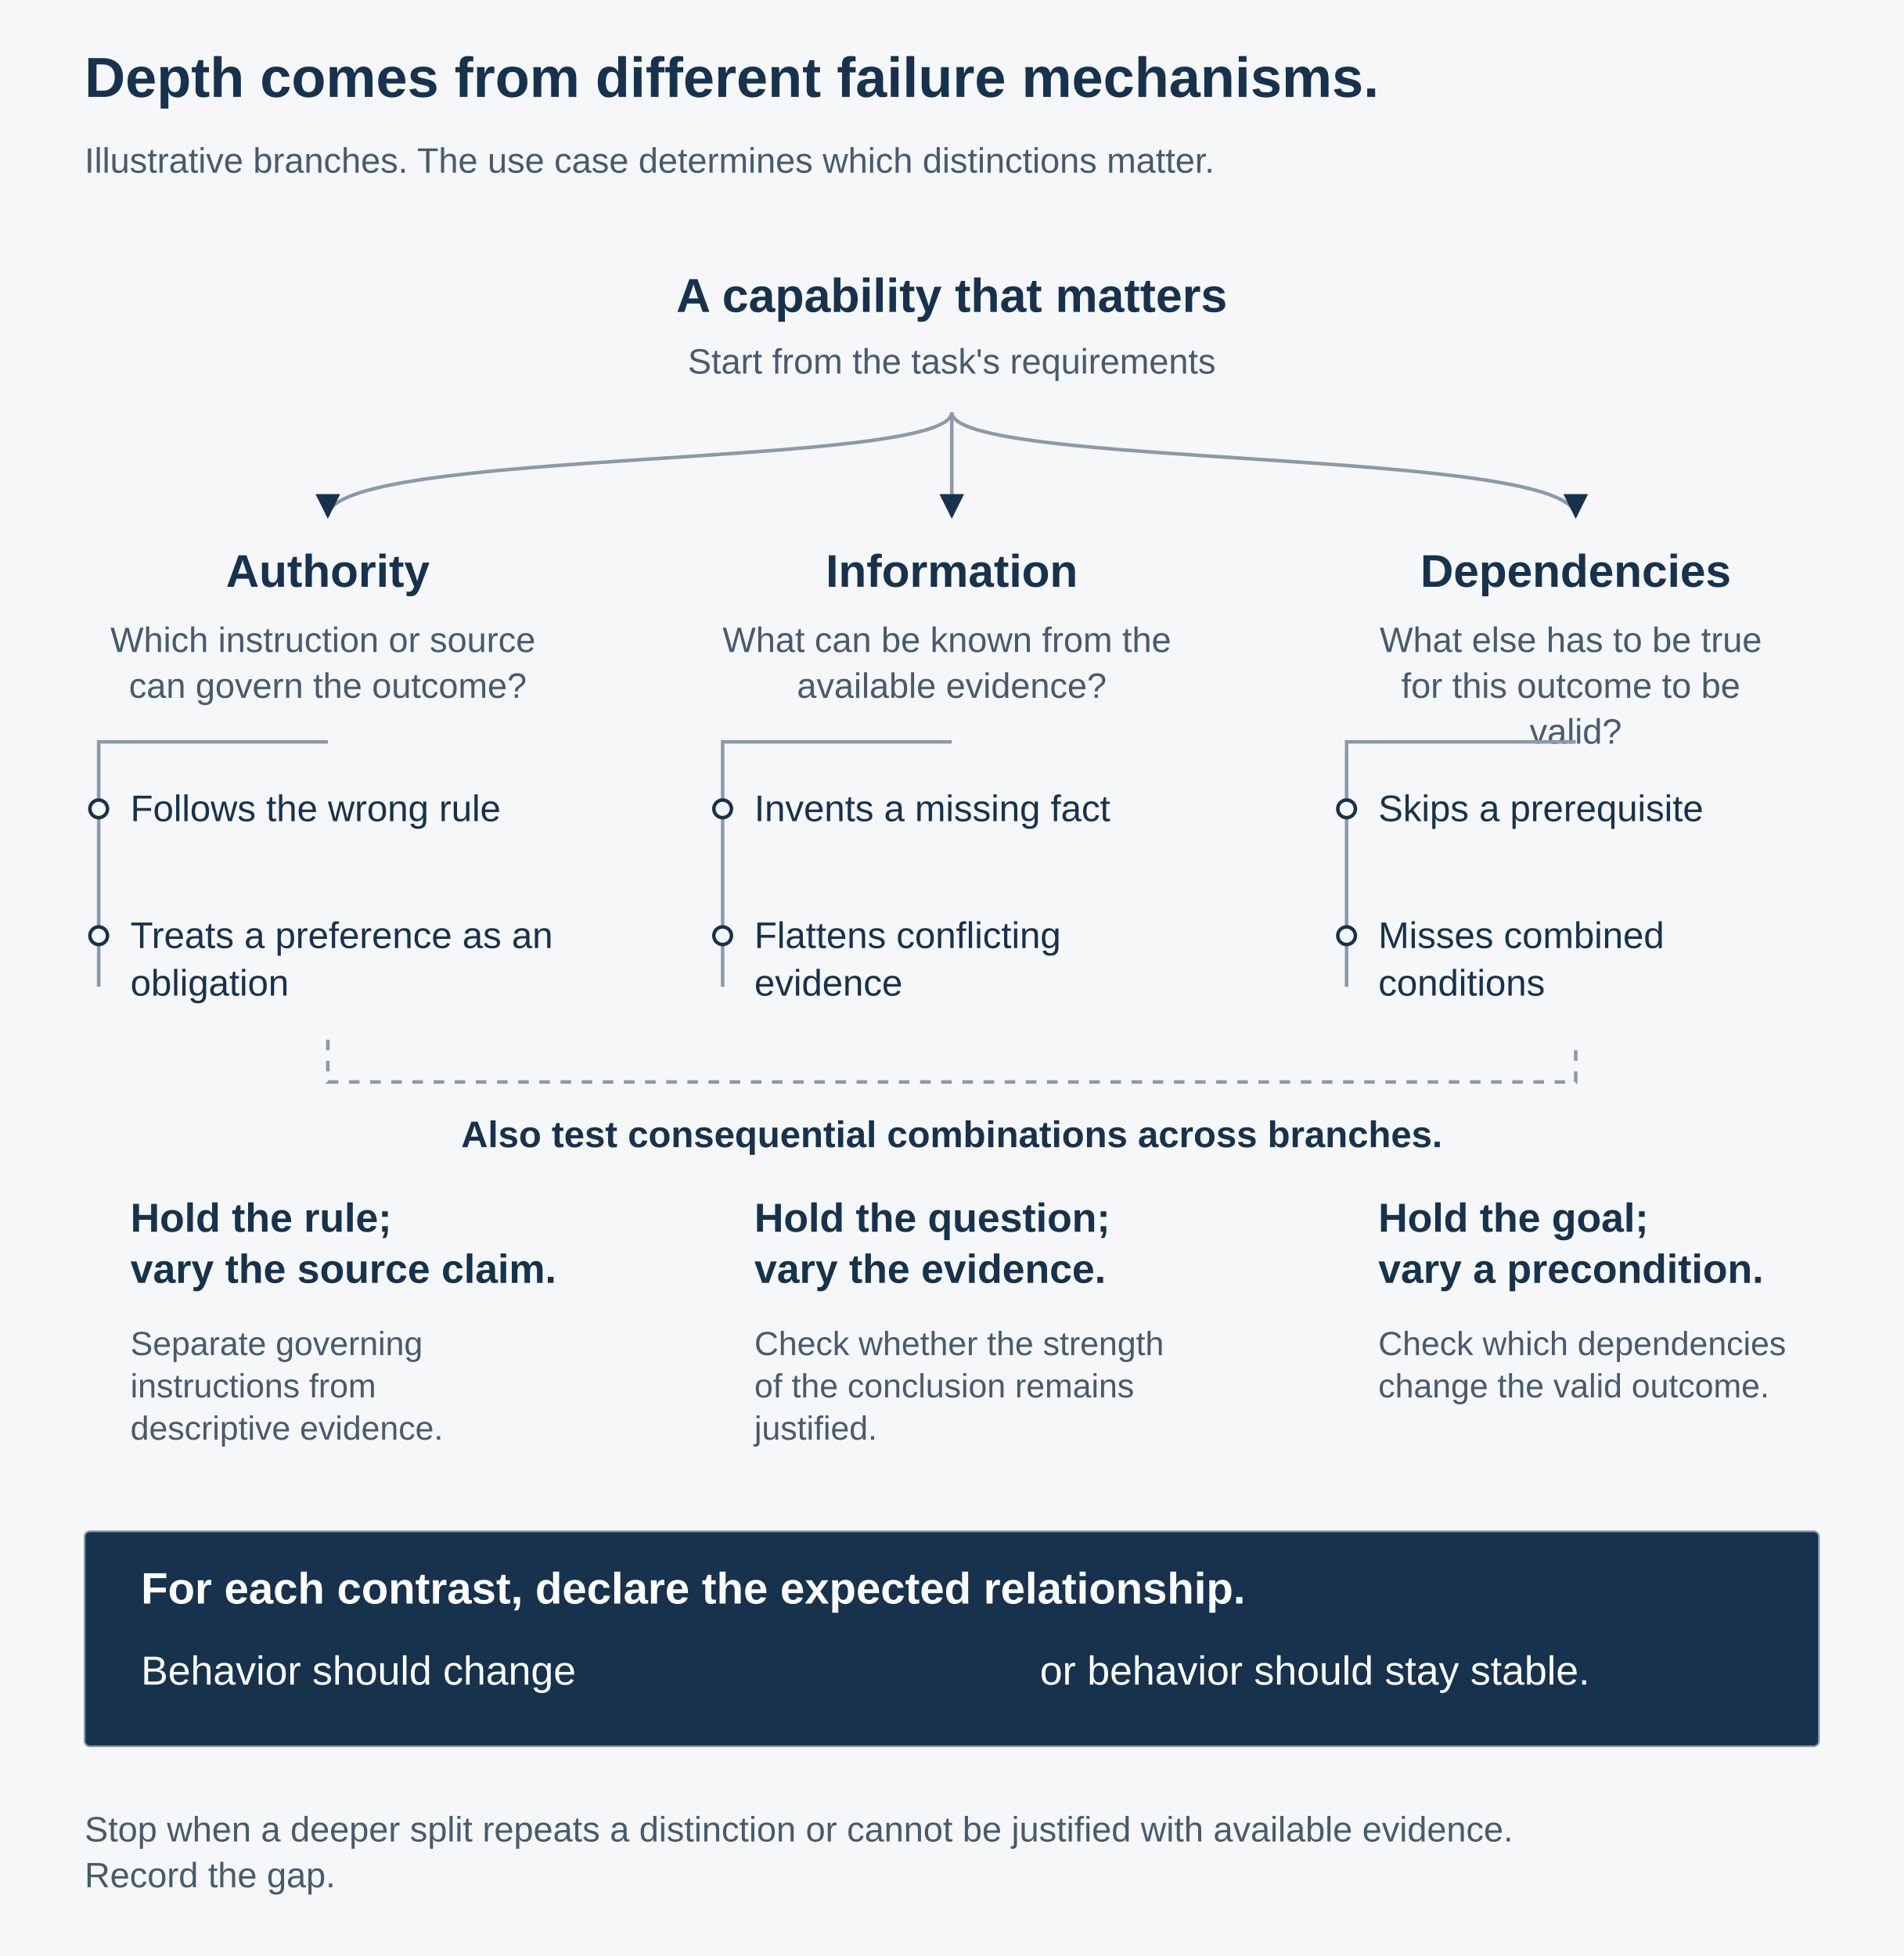
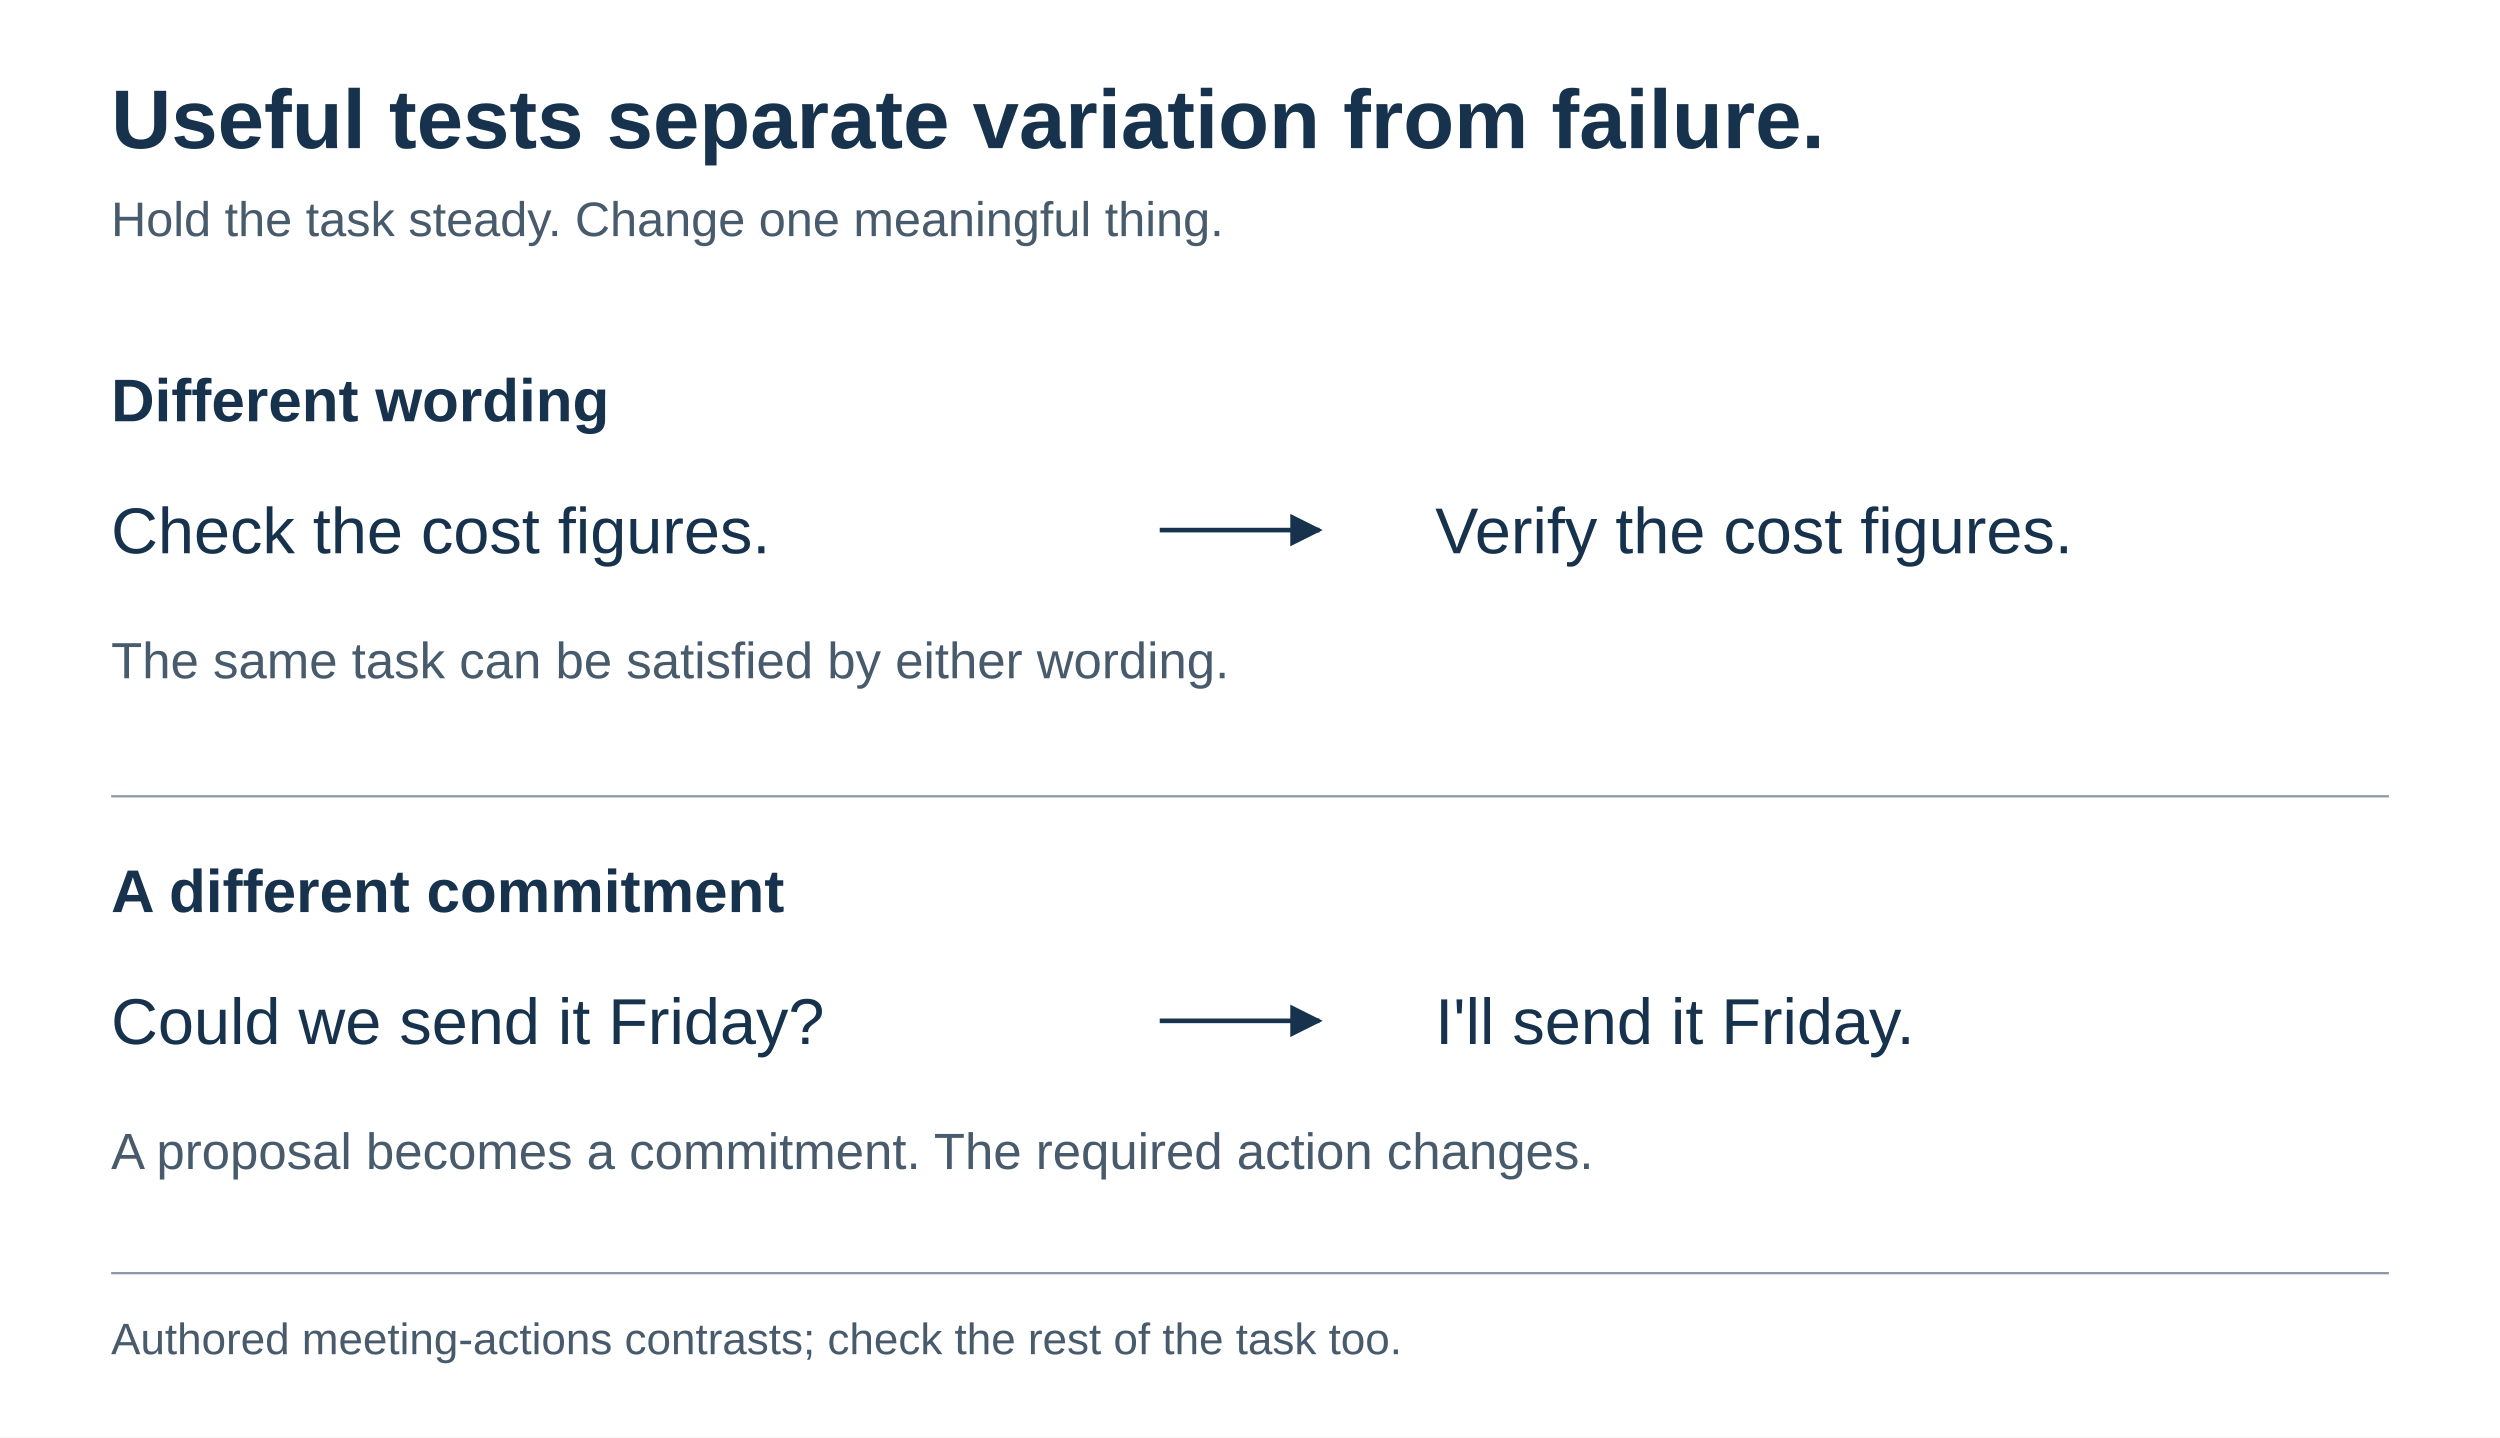
- <svg xmlns="http://www.w3.org/2000/svg" width="1080" height="1110" viewBox="0 0 1080 1110" role="img" aria-labelledby="title description">
+ <svg xmlns="http://www.w3.org/2000/svg" width="1080" height="621" viewBox="0 0 1080 621" role="img" aria-labelledby="title description">
  <defs>
    <marker id="arrow" viewBox="0 0 10 10" refX="9" refY="5" markerWidth="7" markerHeight="7" orient="auto-start-reverse">
      <path d="M0 0L10 5L0 10Z" fill="#17324d" />
    </marker>
  </defs>
-   <rect width="1080" height="1110" fill="#f5f7f9" />
+   <rect width="1080" height="621" fill="#ffffff" />
  <g font-family="Segoe UI, Arial, sans-serif">
-     <text x="48" y="55" font-size="32" font-weight="600" fill="#17324d" text-anchor="start" data-max-width="984">
-       <tspan x="48" y="55">Depth comes from different failure mechanisms.</tspan>
+     <text x="48" y="64" font-size="36" font-weight="600" fill="#17324d" text-anchor="start" data-max-width="984">
+       <tspan x="48" y="64">Useful tests separate variation from failure.</tspan>
    </text>
-     <text x="48" y="98" font-size="20" font-weight="400" fill="#485b6d" text-anchor="start" data-max-width="984">
-       <tspan x="48" y="98">Illustrative branches. The use case determines which distinctions matter.</tspan>
+     <text x="48" y="102" font-size="21" font-weight="400" fill="#485b6d" text-anchor="start" data-max-width="984">
+       <tspan x="48" y="102">Hold the task steady. Change one meaningful thing.</tspan>
    </text>
-     <text x="540" y="177" font-size="27" font-weight="600" fill="#17324d" text-anchor="middle" data-max-width="700">
-       <tspan x="540" y="177">A capability that matters</tspan>
+     <text x="48" y="182" font-size="26" font-weight="600" fill="#17324d" text-anchor="start" data-max-width="984">
+       <tspan x="48" y="182">Different wording</tspan>
    </text>
-     <text x="540" y="212" font-size="20" font-weight="400" fill="#485b6d" text-anchor="middle" data-max-width="700">
-       <tspan x="540" y="212">Start from the task's requirements</tspan>
+     <text x="48" y="239" font-size="28" font-weight="400" fill="#17324d" text-anchor="start" data-max-width="430">
+       <tspan x="48" y="239">Check the cost figures.</tspan>
    </text>
-     <path d="M540 234C540 266 186 254 186 293" fill="none" stroke="#8b9aa8" stroke-width="2" marker-end="url(#arrow)" />
-     <text x="186" y="333" font-size="26" font-weight="600" fill="#17324d" text-anchor="middle" data-max-width="300">
-       <tspan x="186" y="333">Authority</tspan>
+     <path d="M501 229H570" fill="none" stroke="#17324d" stroke-width="2" marker-end="url(#arrow)" />
+     <text x="620" y="239" font-size="28" font-weight="400" fill="#17324d" text-anchor="start" data-max-width="412">
+       <tspan x="620" y="239">Verify the cost figures.</tspan>
    </text>
-     <text x="186" y="370" font-size="20" font-weight="400" fill="#485b6d" text-anchor="middle" data-max-width="280">
-       <tspan x="186" y="370">Which instruction or source</tspan>
-       <tspan x="186" y="396">can govern the outcome?</tspan>
+     <text x="48" y="293" font-size="22" font-weight="400" fill="#485b6d" text-anchor="start" data-max-width="984">
+       <tspan x="48" y="293">The same task can be satisfied by either wording.</tspan>
    </text>
-     <path d="M186 421H56V560" fill="none" stroke="#8b9aa8" stroke-width="2" />
-     <circle cx="56" cy="459" r="5" fill="#f5f7f9" stroke="#17324d" stroke-width="2" />
-     <text x="74" y="466" font-size="21" font-weight="400" fill="#17324d" text-anchor="start" data-max-width="272">
-       <tspan x="74" y="466">Follows the wrong rule</tspan>
+     <path d="M48 344H1032" fill="none" stroke="#8b9aa8" stroke-width="1" />
+     <text x="48" y="394" font-size="26" font-weight="600" fill="#17324d" text-anchor="start" data-max-width="984">
+       <tspan x="48" y="394">A different commitment</tspan>
    </text>
-     <circle cx="56" cy="531" r="5" fill="#f5f7f9" stroke="#17324d" stroke-width="2" />
-     <text x="74" y="538" font-size="21" font-weight="400" fill="#17324d" text-anchor="start" data-max-width="272">
-       <tspan x="74" y="538">Treats a preference as an</tspan>
-       <tspan x="74" y="565">obligation</tspan>
+     <text x="48" y="451" font-size="28" font-weight="400" fill="#17324d" text-anchor="start" data-max-width="430">
+       <tspan x="48" y="451">Could we send it Friday?</tspan>
    </text>
-     <text x="74" y="699" font-size="23" font-weight="600" fill="#17324d" text-anchor="start" data-max-width="275">
-       <tspan x="74" y="699">Hold the rule;</tspan>
-       <tspan x="74" y="728">vary the source claim.</tspan>
+     <path d="M501 441H570" fill="none" stroke="#17324d" stroke-width="2" marker-end="url(#arrow)" />
+     <text x="620" y="451" font-size="28" font-weight="400" fill="#17324d" text-anchor="start" data-max-width="412">
+       <tspan x="620" y="451">I'll send it Friday.</tspan>
    </text>
-     <text x="74" y="769" font-size="19" font-weight="400" fill="#485b6d" text-anchor="start" data-max-width="270">
-       <tspan x="74" y="769">Separate governing</tspan>
-       <tspan x="74" y="793">instructions from</tspan>
-       <tspan x="74" y="817">descriptive evidence.</tspan>
+     <text x="48" y="505" font-size="22" font-weight="400" fill="#485b6d" text-anchor="start" data-max-width="984">
+       <tspan x="48" y="505">A proposal becomes a commitment. The required action changes.</tspan>
    </text>
-     <path d="M540 234C540 266 540 254 540 293" fill="none" stroke="#8b9aa8" stroke-width="2" marker-end="url(#arrow)" />
-     <text x="540" y="333" font-size="26" font-weight="600" fill="#17324d" text-anchor="middle" data-max-width="300">
-       <tspan x="540" y="333">Information</tspan>
-     </text>
-     <text x="540" y="370" font-size="20" font-weight="400" fill="#485b6d" text-anchor="middle" data-max-width="280">
-       <tspan x="540" y="370">What can be known from the</tspan>
-       <tspan x="540" y="396">available evidence?</tspan>
-     </text>
-     <path d="M540 421H410V560" fill="none" stroke="#8b9aa8" stroke-width="2" />
-     <circle cx="410" cy="459" r="5" fill="#f5f7f9" stroke="#17324d" stroke-width="2" />
-     <text x="428" y="466" font-size="21" font-weight="400" fill="#17324d" text-anchor="start" data-max-width="272">
-       <tspan x="428" y="466">Invents a missing fact</tspan>
-     </text>
-     <circle cx="410" cy="531" r="5" fill="#f5f7f9" stroke="#17324d" stroke-width="2" />
-     <text x="428" y="538" font-size="21" font-weight="400" fill="#17324d" text-anchor="start" data-max-width="272">
-       <tspan x="428" y="538">Flattens conflicting</tspan>
-       <tspan x="428" y="565">evidence</tspan>
-     </text>
-     <text x="428" y="699" font-size="23" font-weight="600" fill="#17324d" text-anchor="start" data-max-width="275">
-       <tspan x="428" y="699">Hold the question;</tspan>
-       <tspan x="428" y="728">vary the evidence.</tspan>
-     </text>
-     <text x="428" y="769" font-size="19" font-weight="400" fill="#485b6d" text-anchor="start" data-max-width="270">
-       <tspan x="428" y="769">Check whether the strength</tspan>
-       <tspan x="428" y="793">of the conclusion remains</tspan>
-       <tspan x="428" y="817">justified.</tspan>
-     </text>
-     <path d="M540 234C540 266 894 254 894 293" fill="none" stroke="#8b9aa8" stroke-width="2" marker-end="url(#arrow)" />
-     <text x="894" y="333" font-size="26" font-weight="600" fill="#17324d" text-anchor="middle" data-max-width="300">
-       <tspan x="894" y="333">Dependencies</tspan>
-     </text>
-     <text x="894" y="370" font-size="20" font-weight="400" fill="#485b6d" text-anchor="middle" data-max-width="280">
-       <tspan x="894" y="370">What else has to be true</tspan>
-       <tspan x="894" y="396">for this outcome to be</tspan>
-       <tspan x="894" y="422">valid?</tspan>
-     </text>
-     <path d="M894 421H764V560" fill="none" stroke="#8b9aa8" stroke-width="2" />
-     <circle cx="764" cy="459" r="5" fill="#f5f7f9" stroke="#17324d" stroke-width="2" />
-     <text x="782" y="466" font-size="21" font-weight="400" fill="#17324d" text-anchor="start" data-max-width="272">
-       <tspan x="782" y="466">Skips a prerequisite</tspan>
-     </text>
-     <circle cx="764" cy="531" r="5" fill="#f5f7f9" stroke="#17324d" stroke-width="2" />
-     <text x="782" y="538" font-size="21" font-weight="400" fill="#17324d" text-anchor="start" data-max-width="272">
-       <tspan x="782" y="538">Misses combined</tspan>
-       <tspan x="782" y="565">conditions</tspan>
-     </text>
-     <text x="782" y="699" font-size="23" font-weight="600" fill="#17324d" text-anchor="start" data-max-width="275">
-       <tspan x="782" y="699">Hold the goal;</tspan>
-       <tspan x="782" y="728">vary a precondition.</tspan>
-     </text>
-     <text x="782" y="769" font-size="19" font-weight="400" fill="#485b6d" text-anchor="start" data-max-width="270">
-       <tspan x="782" y="769">Check which dependencies</tspan>
-       <tspan x="782" y="793">change the valid outcome.</tspan>
-     </text>
-     <path d="M186 590V614H894V590" fill="none" stroke="#8b9aa8" stroke-width="2" stroke-dasharray="6 6" />
-     <text x="540" y="651" font-size="21" font-weight="600" fill="#17324d" text-anchor="middle" data-max-width="880">
-       <tspan x="540" y="651">Also test consequential combinations across branches.</tspan>
-     </text>
-     <rect x="48" y="869" width="984" height="122" rx="3" fill="#17324d" stroke="#8b9aa8" />
-     <text x="80" y="910" font-size="25" font-weight="600" fill="#ffffff" text-anchor="start" data-max-width="920">
-       <tspan x="80" y="910">For each contrast, declare the expected relationship.</tspan>
-     </text>
-     <text x="80" y="956" font-size="23" font-weight="400" fill="#ffffff" text-anchor="start" data-max-width="425">
-       <tspan x="80" y="956">Behavior should change</tspan>
-     </text>
-     <text x="590" y="956" font-size="23" font-weight="400" fill="#ffffff" text-anchor="start" data-max-width="410">
-       <tspan x="590" y="956">or behavior should stay stable.</tspan>
-     </text>
-     <text x="48" y="1045" font-size="20" font-weight="400" fill="#485b6d" text-anchor="start" data-max-width="984">
-       <tspan x="48" y="1045">Stop when a deeper split repeats a distinction or cannot be justified with available evidence.</tspan>
-       <tspan x="48" y="1071">Record the gap.</tspan>
+     <path d="M48 550H1032" fill="none" stroke="#8b9aa8" stroke-width="1" />
+     <text x="48" y="585" font-size="19" font-weight="400" fill="#485b6d" text-anchor="start" data-max-width="984">
+       <tspan x="48" y="585">Authored meeting-actions contrasts; check the rest of the task too.</tspan>
    </text>
  </g>
</svg>
